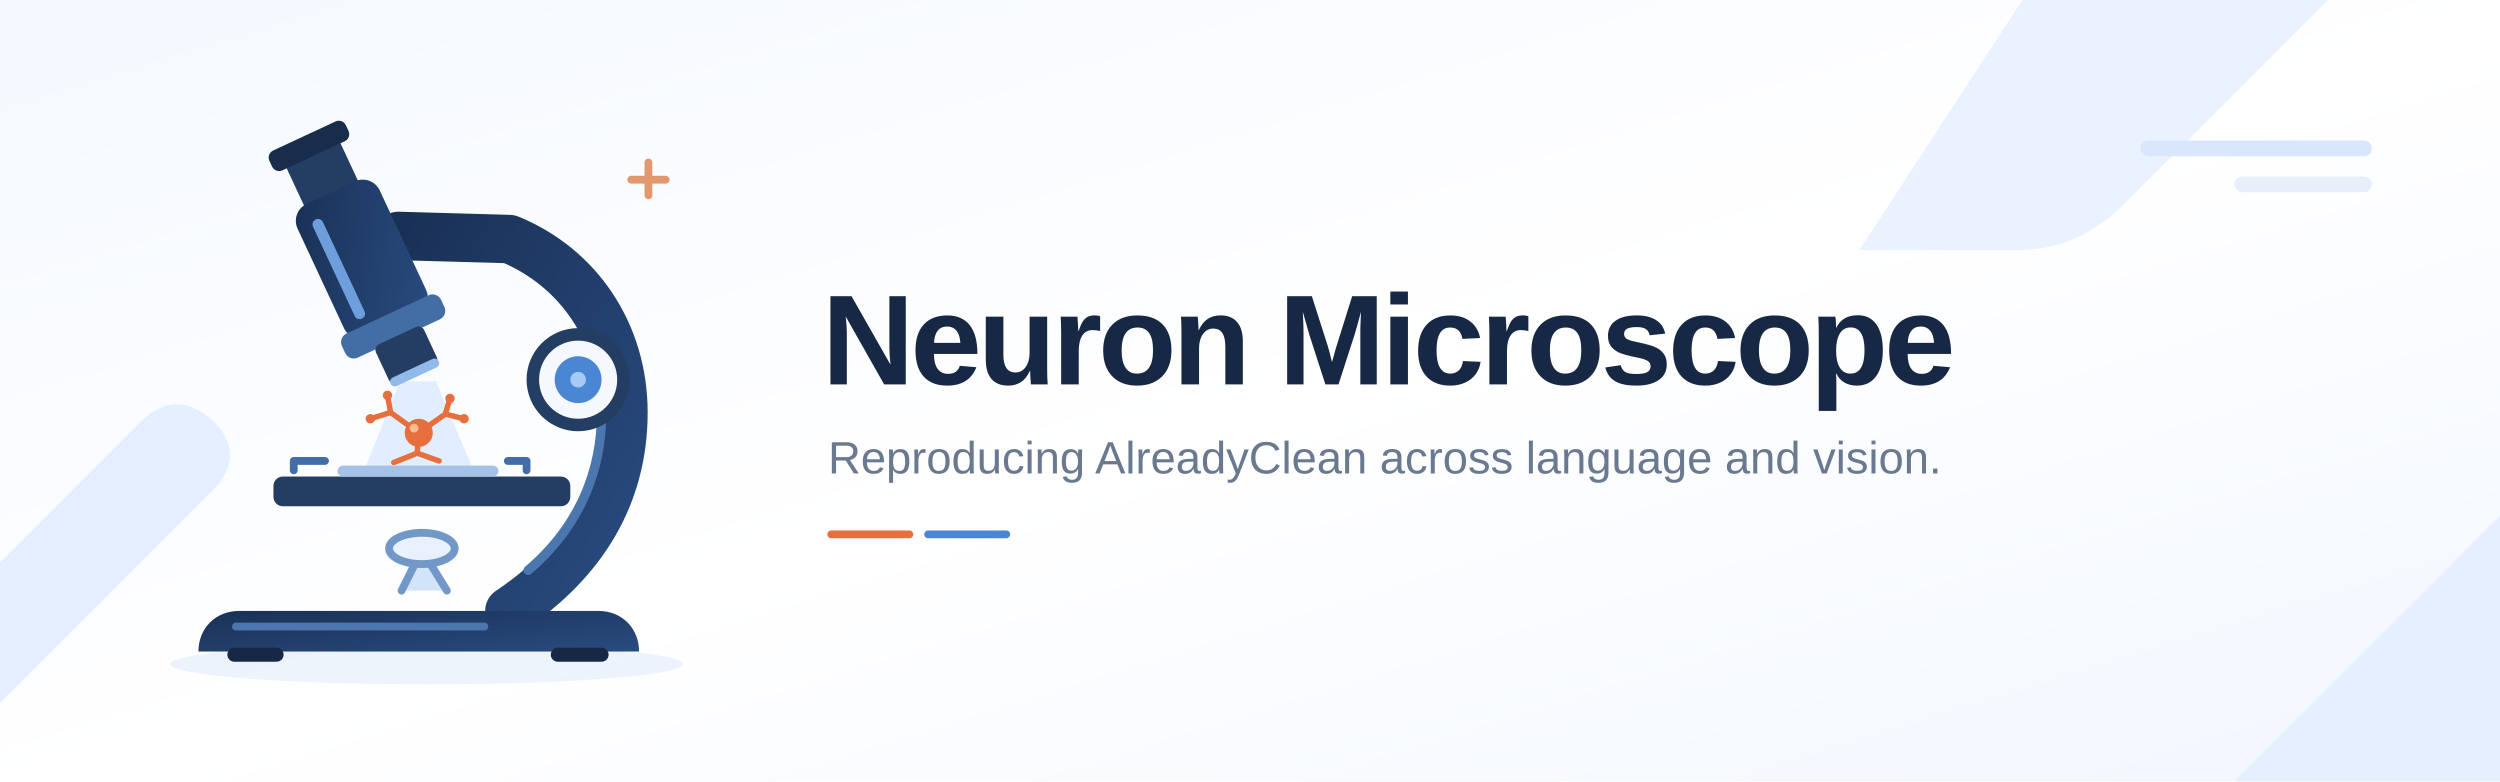
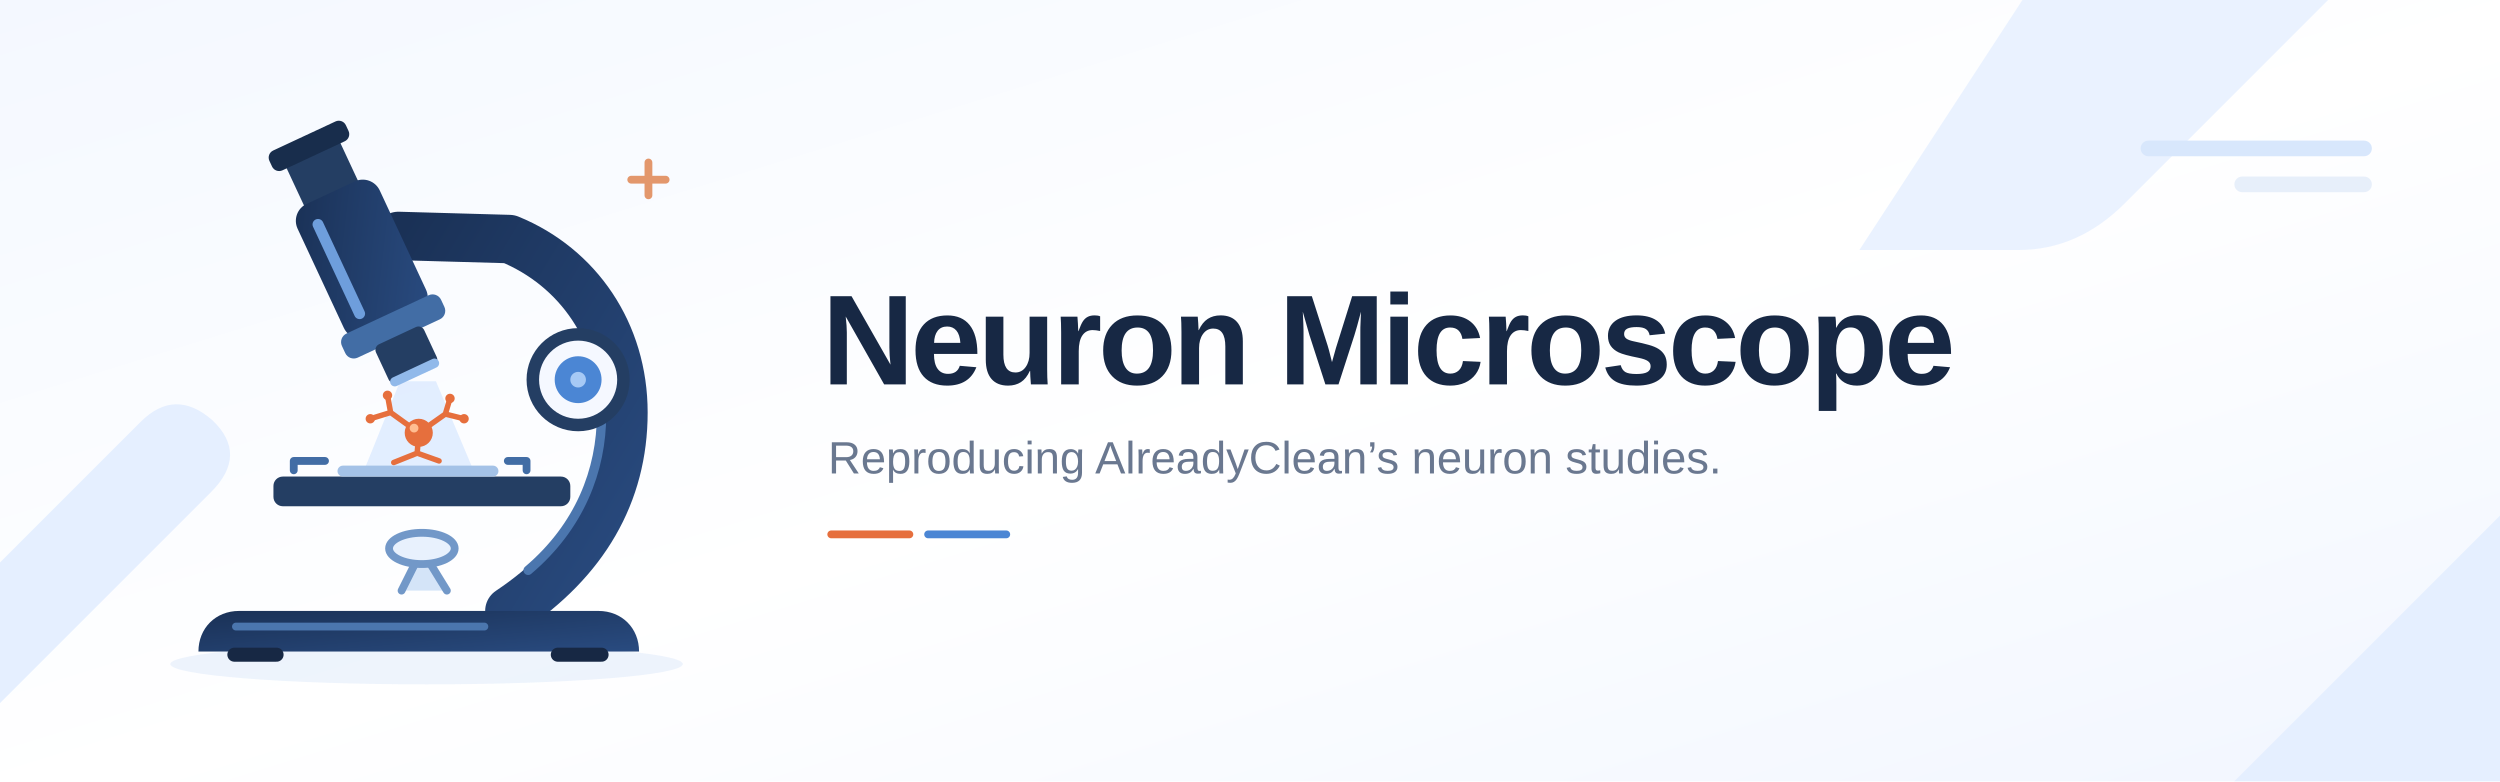
<svg xmlns="http://www.w3.org/2000/svg" width="1600" height="500" viewBox="0 0 1600 500" role="img" aria-labelledby="title desc">
  <defs>
    <linearGradient id="paper" x1="0" y1="0" x2="1" y2="1">
      <stop stop-color="#f4f8ff" />
      <stop offset=".52" stop-color="#ffffff" />
      <stop offset="1" stop-color="#f1f6ff" />
    </linearGradient>
    <linearGradient id="ink" x1="0" y1="0" x2="1" y2="1">
      <stop stop-color="#1a3156" />
      <stop offset="1" stop-color="#294b80" />
    </linearGradient>
    <linearGradient id="accent" x1="0" y1="0" x2="1" y2="1">
      <stop stop-color="#77a9f2" />
      <stop offset="1" stop-color="#377be0" />
    </linearGradient>
  </defs>
  <rect width="1600" height="500" fill="url(#paper)" />
  <path d="M1340 -70L1560 -70L1360 130Q1330 160 1292 160H1190Z" fill="#eaf2ff" />
  <path d="M1430 500L1600 330V500Z" fill="#e5efff" />
  <path d="M-50 410L90 270Q112 248 136 269Q159 291 135 315L-20 470Z" fill="#e5efff" />
  <rect x="1370" y="90" width="148" height="10" rx="5" fill="#d8e7fc" />
  <rect x="1430" y="113" width="88" height="10" rx="5" fill="#e7effa" />
  <ellipse cx="273" cy="425" rx="164" ry="13" fill="#dae7f9" opacity=".45" />
  <g stroke-linecap="round" stroke-linejoin="round">
    <path d="M326 391C374 359 399 316 399 264C399 213 370 171 326 153L255 151" fill="none" stroke="url(#ink)" stroke-width="31" />
    <path d="M338 365C371 337 385 301 385 265" fill="none" stroke="#4b76ae" stroke-width="6" />
    <path d="M256 244L233 301H303L279 244Z" fill="#dceaff" opacity=".8" />
    <g transform="translate(240 184) rotate(-25)">
      <rect x="-19" y="-101" width="38" height="42" rx="5" fill="#243e63" />
      <rect x="-27" y="-107" width="54" height="14" rx="5" fill="#182d4c" />
      <rect x="-29" y="-67" width="58" height="94" rx="12" fill="url(#ink)" />
      <path d="M-16 -52V11" stroke="#6e9edc" stroke-width="7" />
      <rect x="-35" y="19" width="70" height="17" rx="6" fill="#426da5" />
      <rect x="-17" y="34" width="34" height="27" rx="4" fill="#243e63" />
      <path d="M-14 60H14" stroke="#91b9ea" stroke-width="6" />
    </g>
    <circle cx="370" cy="243" r="29" fill="#f5f8ff" stroke="#243e63" stroke-width="8" />
    <circle cx="370" cy="243" r="15" fill="#4b86d4" />
    <circle cx="370" cy="243" r="5" fill="#a6c9f5" />
    <rect x="175" y="305" width="190" height="19" rx="6" fill="#243e63" />
    <rect x="216" y="298" width="103" height="7" rx="3.5" fill="#a4c2e7" />
    <path d="M188 301V295H208M337 301V295H325" fill="none" stroke="#426da5" stroke-width="5" />
    <g fill="none" stroke="#e66f3d" stroke-width="3.5">
      <path d="M268 277L250 264L237 268M250 264L248 253M268 277L285 265L297 268M285 265L288 255M268 277L267 290L252 296M267 290L281 295" />
    </g>
    <circle cx="268" cy="277" r="9" fill="#e66f3d" />
    <circle cx="265" cy="274" r="2.8" fill="#ffbd91" />
    <g fill="#e66f3d">
      <circle cx="237" cy="268" r="3" />
      <circle cx="248" cy="253" r="3" />
      <circle cx="297" cy="268" r="3" />
      <circle cx="288" cy="255" r="3" />
    </g>
    <path d="M257 378L270 352L286 378" fill="#d4e4f8" stroke="#7298c8" stroke-width="5" />
    <ellipse cx="270" cy="351" rx="21" ry="10" fill="#e8f1fd" stroke="#7298c8" stroke-width="5" />
    <path d="M153 391H383C398 391 409 402 409 417H127C127 402 138 391 153 391Z" fill="url(#ink)" />
    <path d="M151 401H310" stroke="#4b76ae" stroke-width="5" />
    <path d="M150 419H177M357 419H385" stroke="#172844" stroke-width="9" />
  </g>
  <path d="M415 104V125M404 115H426" stroke="#e3976c" stroke-width="5" stroke-linecap="round" />
  <g font-family="Arial, Helvetica, sans-serif">
    <text x="526" y="246" font-size="82" font-weight="800" letter-spacing="-2.5" fill="#172844">Neuron Microscope</text>
-     <text x="530" y="303" font-size="29" fill="#6a7890">Reproducing AlreadyClean across language and vision.</text>
+     <text x="530" y="303" font-size="29" fill="#6a7890">Reproducing AlreadyClean’s neuron studies.</text>
    <path d="M532 342H582" stroke="#e66f3d" stroke-width="5" stroke-linecap="round" />
    <path d="M594 342H644" stroke="#4b86d4" stroke-width="5" stroke-linecap="round" />
  </g>
</svg>
